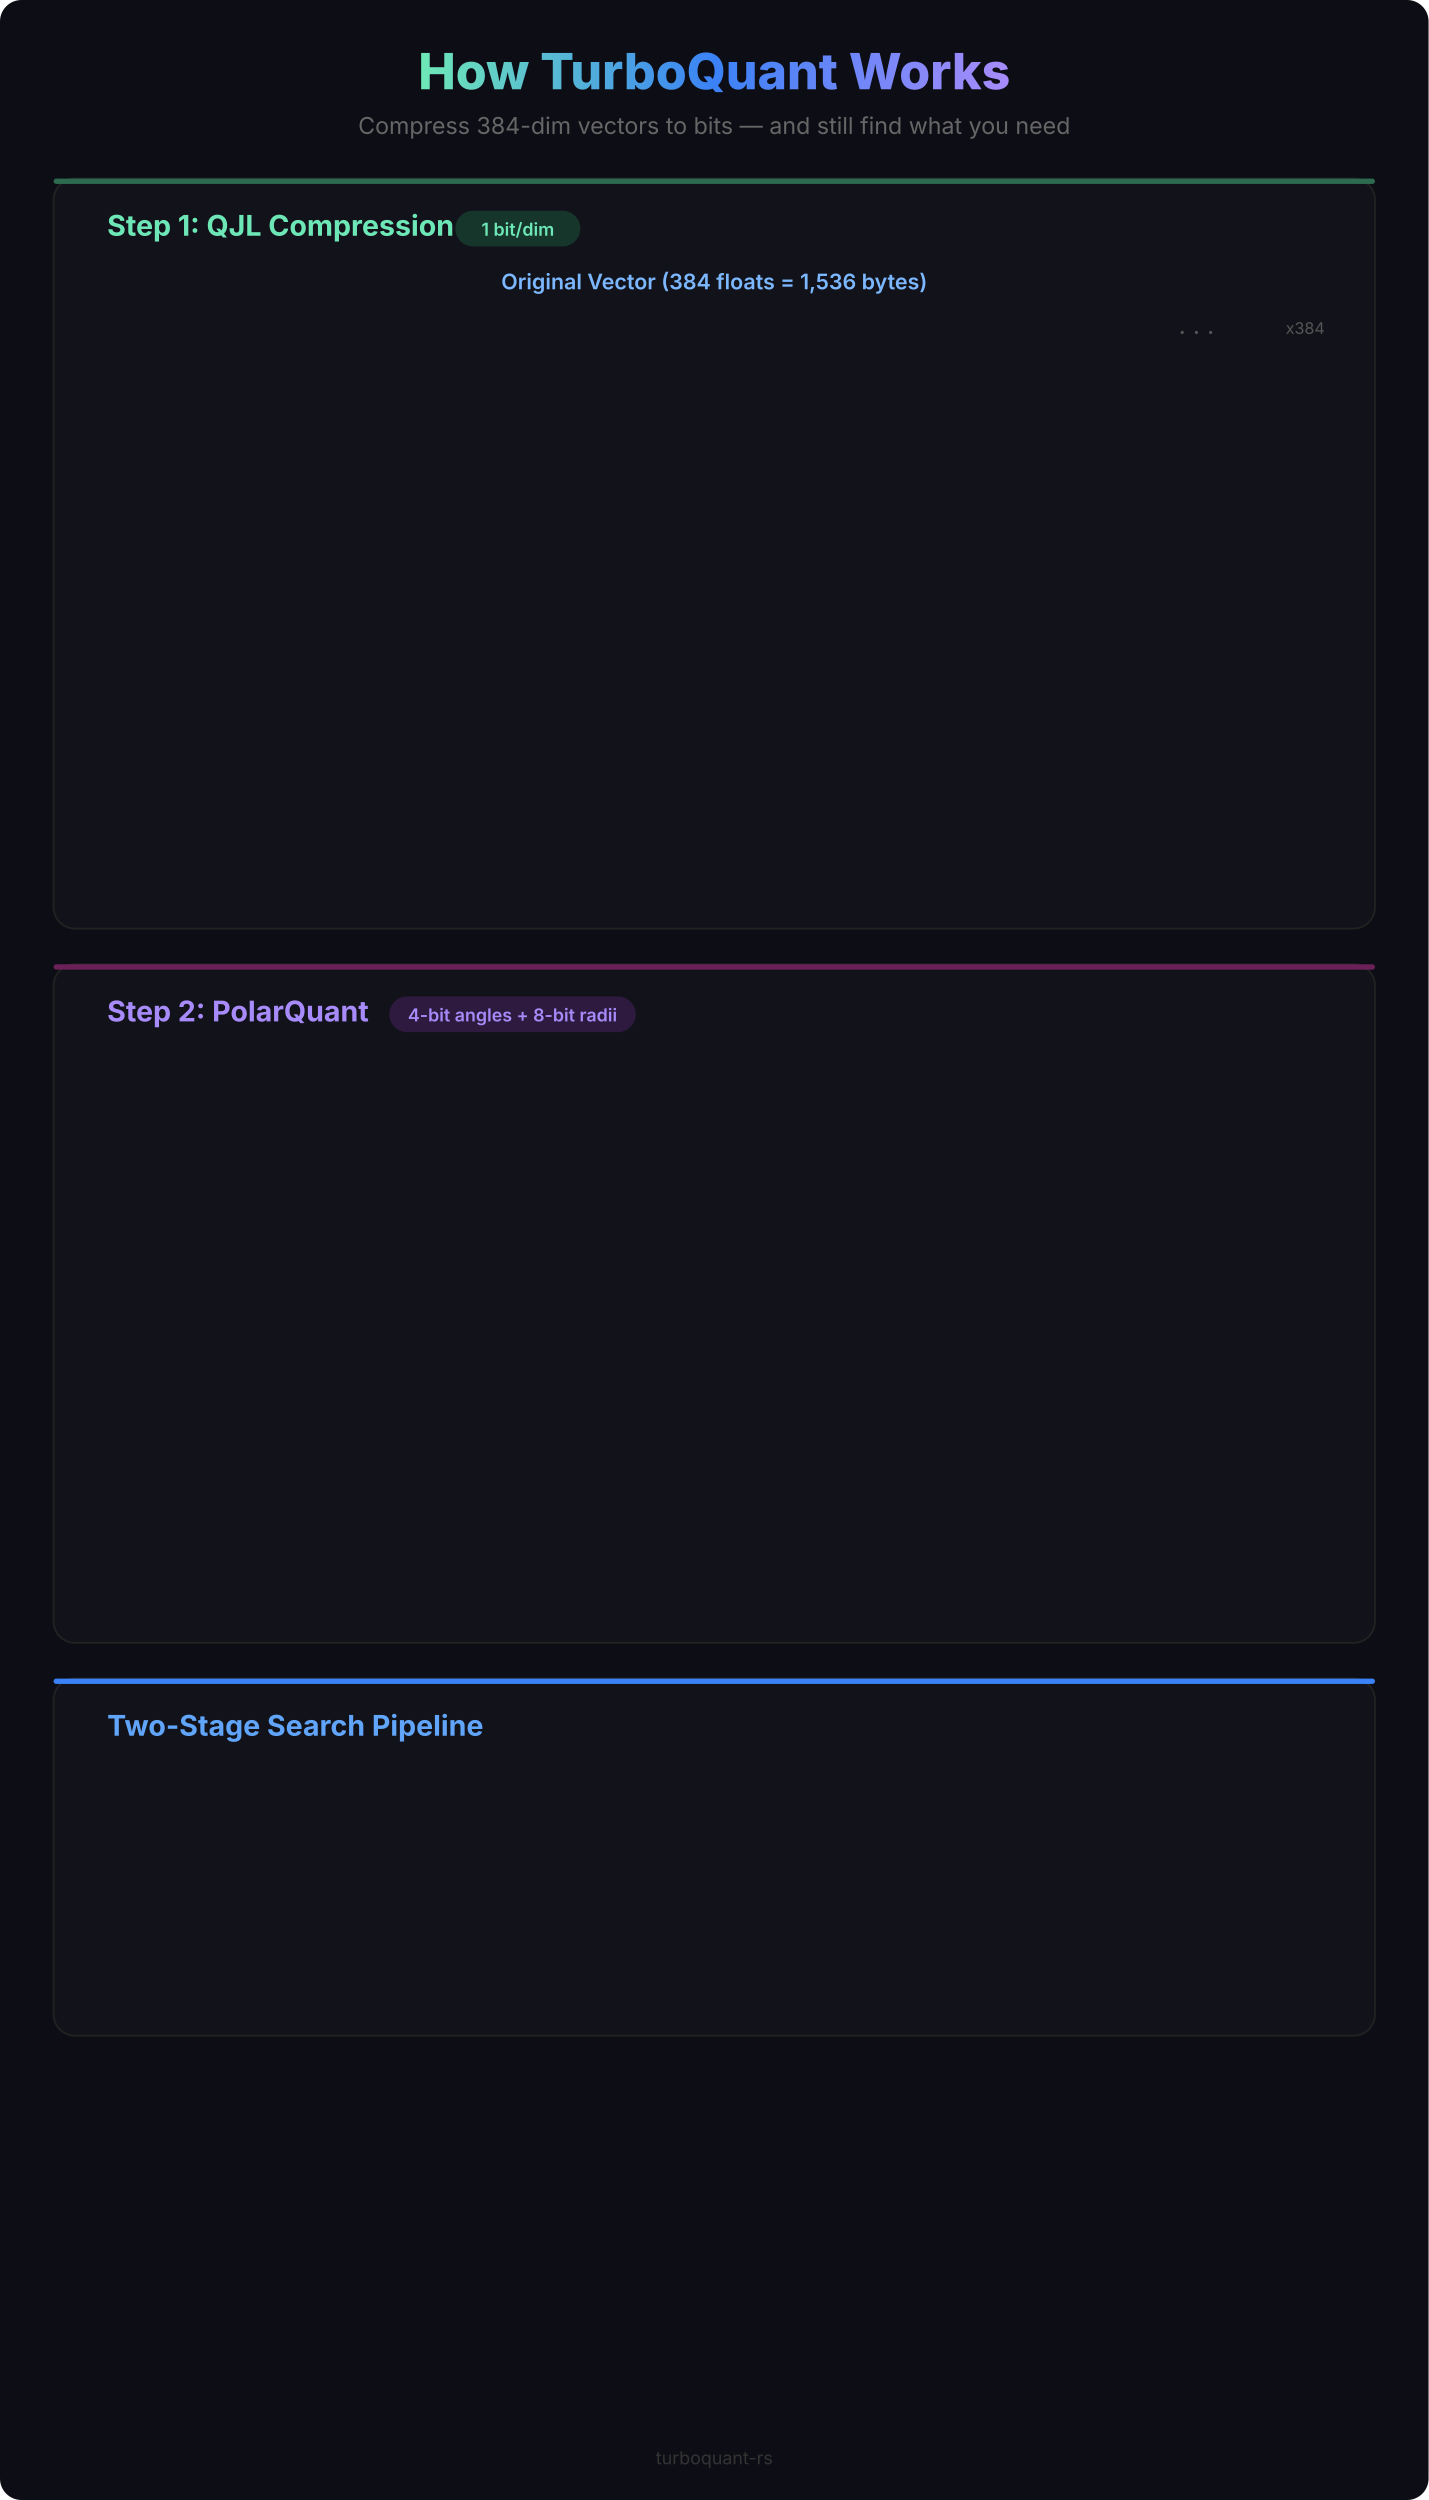
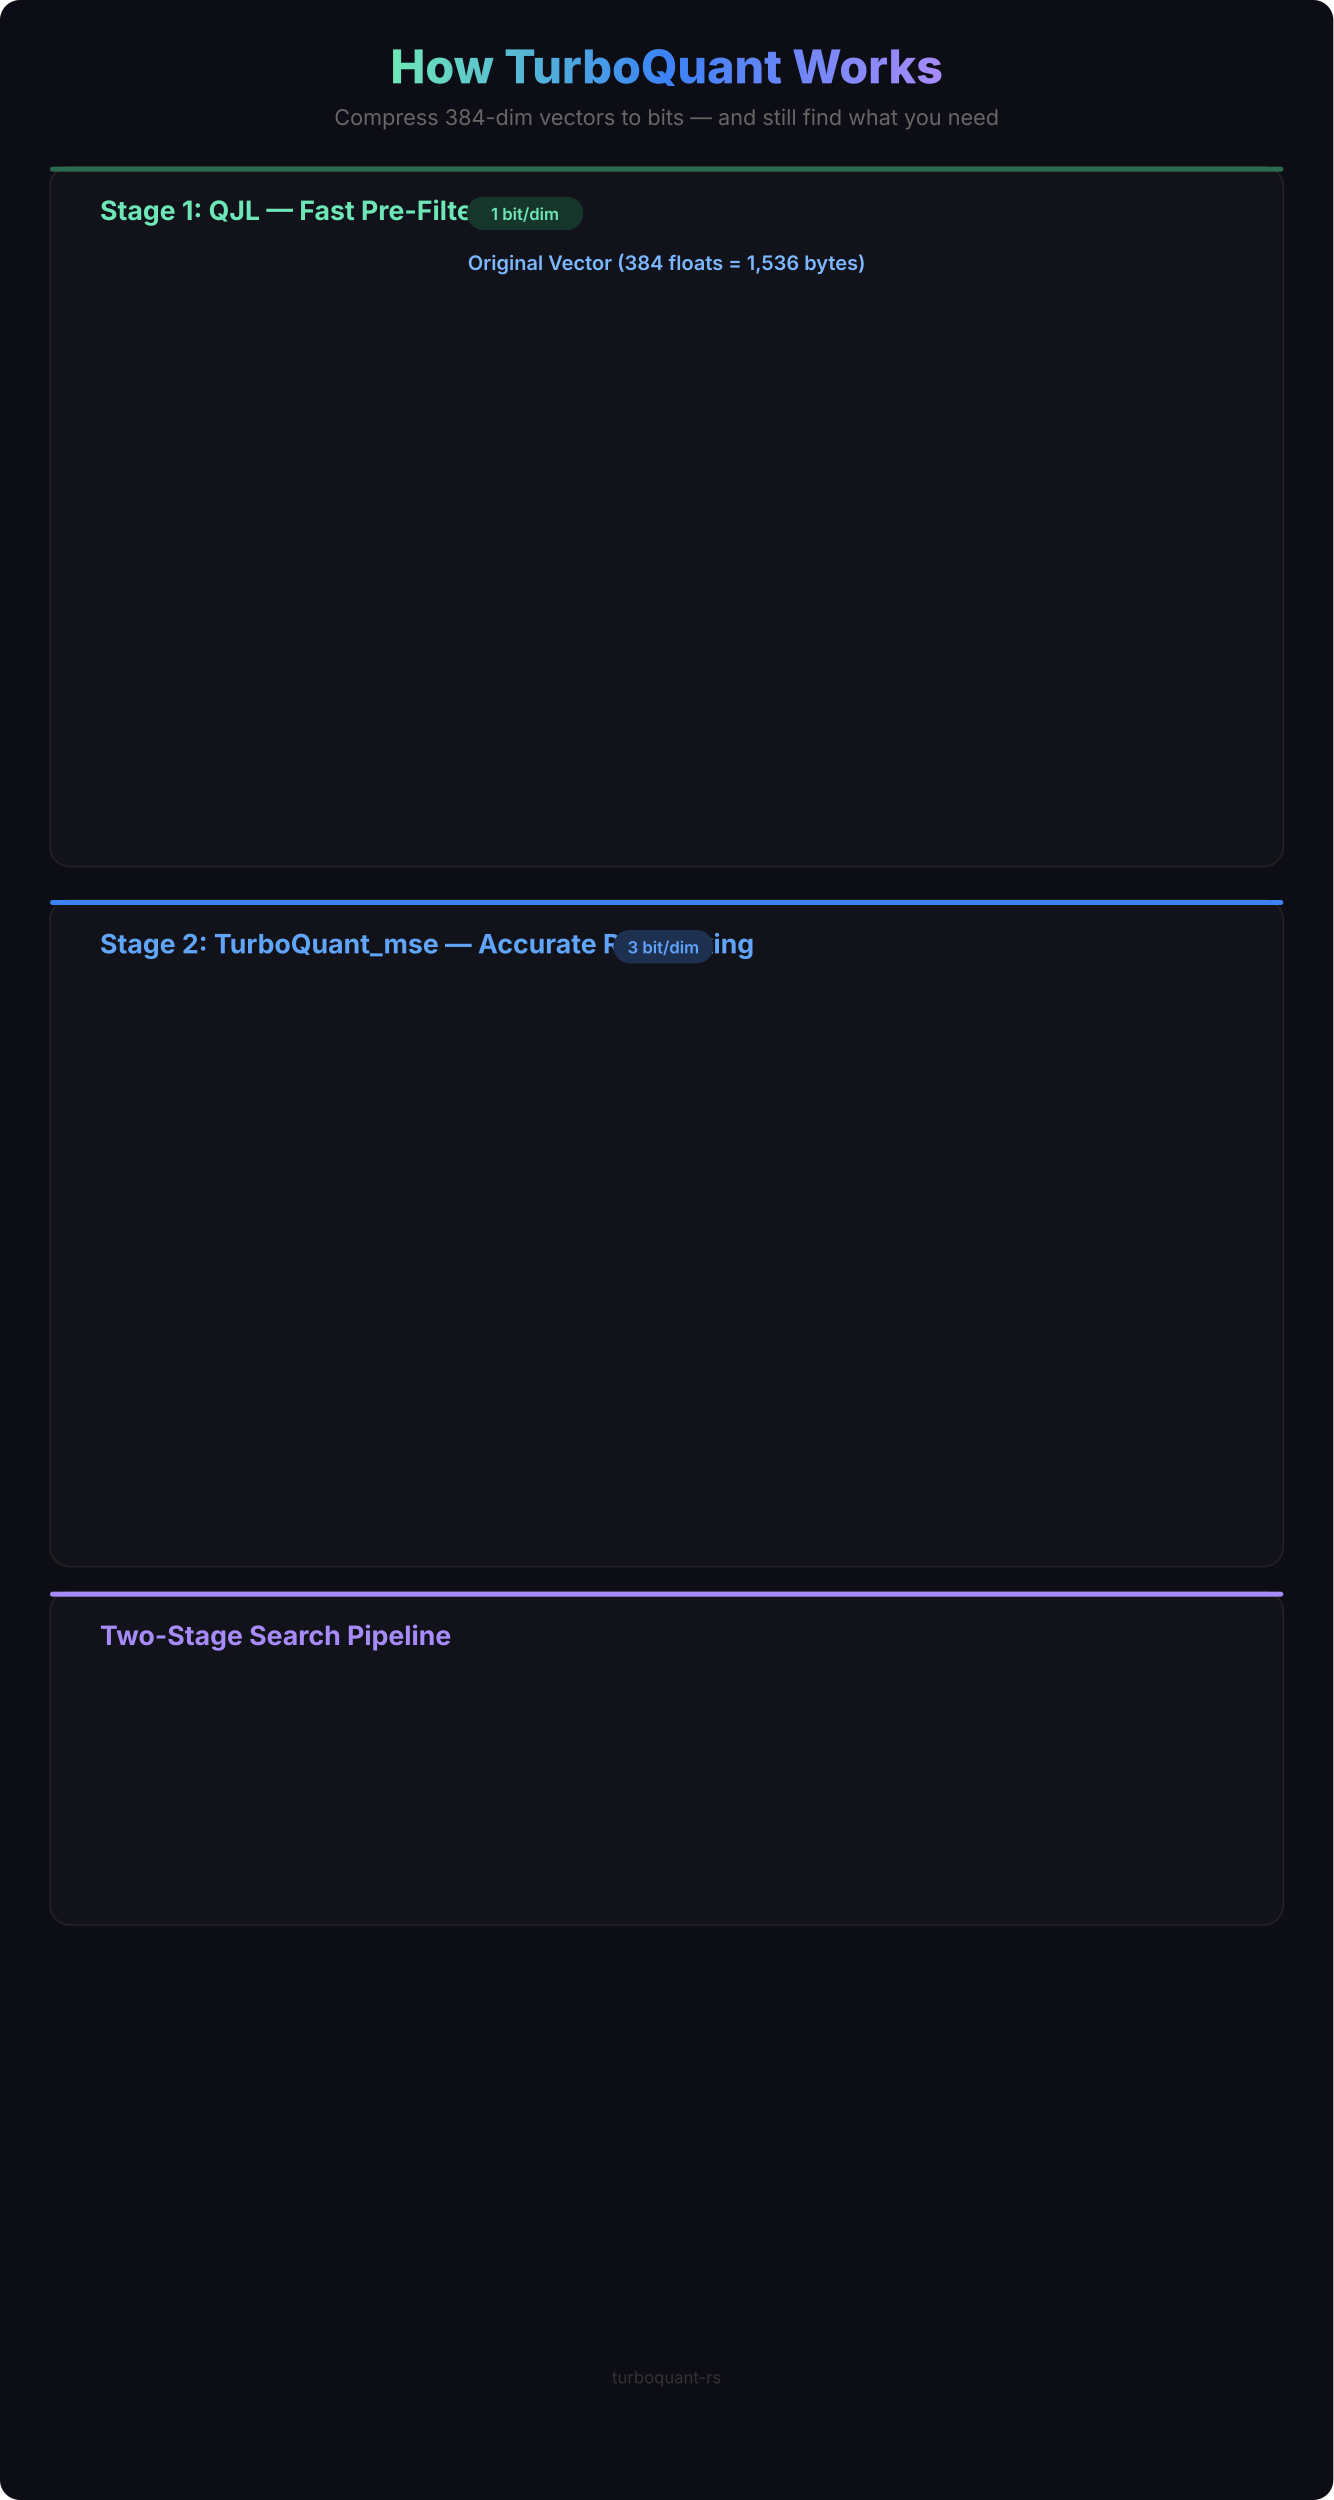
- <svg xmlns="http://www.w3.org/2000/svg" viewBox="0 0 800 1400" font-family="'Inter', -apple-system, system-ui, sans-serif">
+ <svg xmlns="http://www.w3.org/2000/svg" viewBox="0 0 800 1500" font-family="'Inter', -apple-system, system-ui, sans-serif">
  <defs>
    <linearGradient id="grad-title" x1="0%" y1="0%" x2="100%" y2="0%">
      <stop offset="0%" style="stop-color:#6ee7b7" />
      <stop offset="50%" style="stop-color:#3b82f6" />
      <stop offset="100%" style="stop-color:#a78bfa" />
    </linearGradient>
-     <linearGradient id="grad-qjl" x1="0%" y1="0%" x2="100%" y2="0%">
-       <stop offset="0%" style="stop-color:#16362b" />
-       <stop offset="100%" style="stop-color:#2d6a4f" />
-     </linearGradient>
-     <linearGradient id="grad-polar" x1="0%" y1="0%" x2="100%" y2="0%">
-       <stop offset="0%" style="stop-color:#2e1a3e" />
-       <stop offset="100%" style="stop-color:#4a1942" />
-     </linearGradient>
  </defs>
-   <rect width="800" height="1400" fill="#0d0d15" rx="12" />
+   <rect width="800" height="1500" fill="#0d0d15" rx="12" />
  <text x="400" y="50" text-anchor="middle" fill="url(#grad-title)" font-size="28" font-weight="800">How TurboQuant Works</text>
  <text x="400" y="75" text-anchor="middle" fill="#666" font-size="13">Compress 384-dim vectors to bits — and still find what you need</text>
  <rect x="30" y="100" width="740" height="420" rx="12" fill="#12121a" stroke="#222" stroke-width="1" />
  <rect x="30" y="100" width="740" height="3" rx="1.5" fill="#2d6a4f" />
-   <text x="60" y="132" fill="#6ee7b7" font-size="16" font-weight="700">Step 1: QJL Compression</text>
-   <rect x="255" y="118" width="70" height="20" rx="10" fill="#16362b" />
-   <text x="290" y="132" text-anchor="middle" fill="#6ee7b7" font-size="10" font-weight="600">1 bit/dim</text>
+   <text x="60" y="132" fill="#6ee7b7" font-size="16" font-weight="700">Stage 1: QJL — Fast Pre-Filter</text>
+   <rect x="280" y="118" width="70" height="20" rx="10" fill="#16362b" />
+   <text x="315" y="132" text-anchor="middle" fill="#6ee7b7" font-size="10" font-weight="600">1 bit/dim</text>
  <text x="400" y="162" text-anchor="middle" fill="#7cb8ff" font-size="12" font-weight="600">Original Vector (384 floats = 1,536 bytes)</text>
-   <g>
-     <g opacity="0">
-       <animate attributeName="opacity" from="0" to="1" dur="0.3s" begin="0.1s" fill="freeze" />
-       <rect x="65" y="172" width="32" height="22" rx="3" fill="#1e3a5f" stroke="#2a5a8f" stroke-width="0.5" />
-       <text x="81" y="187" text-anchor="middle" fill="#7cb8ff" font-size="7" font-weight="600">0.42</text>
-     </g>
-     <g opacity="0">
-       <animate attributeName="opacity" from="0" to="1" dur="0.3s" begin="0.15s" fill="freeze" />
-       <rect x="101" y="172" width="32" height="22" rx="3" fill="#1e3a5f" stroke="#2a5a8f" stroke-width="0.5" />
-       <text x="117" y="187" text-anchor="middle" fill="#7cb8ff" font-size="7" font-weight="600">-0.17</text>
-     </g>
-     <g opacity="0">
-       <animate attributeName="opacity" from="0" to="1" dur="0.3s" begin="0.2s" fill="freeze" />
-       <rect x="137" y="172" width="32" height="22" rx="3" fill="#1e3a5f" stroke="#2a5a8f" stroke-width="0.5" />
-       <text x="153" y="187" text-anchor="middle" fill="#7cb8ff" font-size="7" font-weight="600">0.88</text>
-     </g>
-     <g opacity="0">
-       <animate attributeName="opacity" from="0" to="1" dur="0.3s" begin="0.25s" fill="freeze" />
-       <rect x="173" y="172" width="32" height="22" rx="3" fill="#1e3a5f" stroke="#2a5a8f" stroke-width="0.5" />
-       <text x="189" y="187" text-anchor="middle" fill="#7cb8ff" font-size="7" font-weight="600">-0.63</text>
-     </g>
-     <g opacity="0">
-       <animate attributeName="opacity" from="0" to="1" dur="0.3s" begin="0.3s" fill="freeze" />
-       <rect x="209" y="172" width="32" height="22" rx="3" fill="#1e3a5f" stroke="#2a5a8f" stroke-width="0.5" />
-       <text x="225" y="187" text-anchor="middle" fill="#7cb8ff" font-size="7" font-weight="600">0.15</text>
-     </g>
-     <g opacity="0">
-       <animate attributeName="opacity" from="0" to="1" dur="0.3s" begin="0.35s" fill="freeze" />
-       <rect x="245" y="172" width="32" height="22" rx="3" fill="#1e3a5f" stroke="#2a5a8f" stroke-width="0.5" />
-       <text x="261" y="187" text-anchor="middle" fill="#7cb8ff" font-size="7" font-weight="600">-0.91</text>
-     </g>
-     <g opacity="0">
-       <animate attributeName="opacity" from="0" to="1" dur="0.3s" begin="0.4s" fill="freeze" />
-       <rect x="281" y="172" width="32" height="22" rx="3" fill="#1e3a5f" stroke="#2a5a8f" stroke-width="0.5" />
-       <text x="297" y="187" text-anchor="middle" fill="#7cb8ff" font-size="7" font-weight="600">0.33</text>
-     </g>
-     <g opacity="0">
-       <animate attributeName="opacity" from="0" to="1" dur="0.3s" begin="0.45s" fill="freeze" />
-       <rect x="317" y="172" width="32" height="22" rx="3" fill="#1e3a5f" stroke="#2a5a8f" stroke-width="0.5" />
-       <text x="333" y="187" text-anchor="middle" fill="#7cb8ff" font-size="7" font-weight="600">-0.44</text>
-     </g>
-     <g opacity="0">
-       <animate attributeName="opacity" from="0" to="1" dur="0.3s" begin="0.5s" fill="freeze" />
-       <rect x="353" y="172" width="32" height="22" rx="3" fill="#1e3a5f" stroke="#2a5a8f" stroke-width="0.5" />
-       <text x="369" y="187" text-anchor="middle" fill="#7cb8ff" font-size="7" font-weight="600">0.72</text>
-     </g>
-     <g opacity="0">
-       <animate attributeName="opacity" from="0" to="1" dur="0.3s" begin="0.55s" fill="freeze" />
-       <rect x="389" y="172" width="32" height="22" rx="3" fill="#1e3a5f" stroke="#2a5a8f" stroke-width="0.5" />
-       <text x="405" y="187" text-anchor="middle" fill="#7cb8ff" font-size="7" font-weight="600">-0.28</text>
-     </g>
-     <g opacity="0">
-       <animate attributeName="opacity" from="0" to="1" dur="0.3s" begin="0.6s" fill="freeze" />
-       <rect x="425" y="172" width="32" height="22" rx="3" fill="#1e3a5f" stroke="#2a5a8f" stroke-width="0.5" />
-       <text x="441" y="187" text-anchor="middle" fill="#7cb8ff" font-size="7" font-weight="600">0.56</text>
-     </g>
-     <g opacity="0">
-       <animate attributeName="opacity" from="0" to="1" dur="0.3s" begin="0.65s" fill="freeze" />
-       <rect x="461" y="172" width="32" height="22" rx="3" fill="#1e3a5f" stroke="#2a5a8f" stroke-width="0.5" />
-       <text x="477" y="187" text-anchor="middle" fill="#7cb8ff" font-size="7" font-weight="600">-0.05</text>
-     </g>
-     <g opacity="0">
-       <animate attributeName="opacity" from="0" to="1" dur="0.3s" begin="0.7s" fill="freeze" />
-       <rect x="497" y="172" width="32" height="22" rx="3" fill="#1e3a5f" stroke="#2a5a8f" stroke-width="0.5" />
-       <text x="513" y="187" text-anchor="middle" fill="#7cb8ff" font-size="7" font-weight="600">0.39</text>
-     </g>
-     <g opacity="0">
-       <animate attributeName="opacity" from="0" to="1" dur="0.3s" begin="0.75s" fill="freeze" />
-       <rect x="533" y="172" width="32" height="22" rx="3" fill="#1e3a5f" stroke="#2a5a8f" stroke-width="0.5" />
-       <text x="549" y="187" text-anchor="middle" fill="#7cb8ff" font-size="7" font-weight="600">-0.77</text>
-     </g>
-     <g opacity="0">
-       <animate attributeName="opacity" from="0" to="1" dur="0.3s" begin="0.8s" fill="freeze" />
-       <rect x="569" y="172" width="32" height="22" rx="3" fill="#1e3a5f" stroke="#2a5a8f" stroke-width="0.5" />
-       <text x="585" y="187" text-anchor="middle" fill="#7cb8ff" font-size="7" font-weight="600">0.61</text>
-     </g>
-     <g opacity="0">
-       <animate attributeName="opacity" from="0" to="1" dur="0.3s" begin="0.85s" fill="freeze" />
-       <rect x="605" y="172" width="32" height="22" rx="3" fill="#1e3a5f" stroke="#2a5a8f" stroke-width="0.5" />
-       <text x="621" y="187" text-anchor="middle" fill="#7cb8ff" font-size="7" font-weight="600">-0.34</text>
-     </g>
+   <g opacity="0">
+     <animate attributeName="opacity" from="0" to="1" dur="0.5s" begin="0.1s" fill="freeze" />
+     <rect x="65" y="172" width="32" height="22" rx="3" fill="#1e3a5f" stroke="#2a5a8f" stroke-width="0.5" />
+     <text x="81" y="187" text-anchor="middle" fill="#7cb8ff" font-size="7" font-weight="600">0.42</text>
+     <rect x="101" y="172" width="32" height="22" rx="3" fill="#1e3a5f" stroke="#2a5a8f" stroke-width="0.5" />
+     <text x="117" y="187" text-anchor="middle" fill="#7cb8ff" font-size="7" font-weight="600">-0.17</text>
+     <rect x="137" y="172" width="32" height="22" rx="3" fill="#1e3a5f" stroke="#2a5a8f" stroke-width="0.5" />
+     <text x="153" y="187" text-anchor="middle" fill="#7cb8ff" font-size="7" font-weight="600">0.88</text>
+     <rect x="173" y="172" width="32" height="22" rx="3" fill="#1e3a5f" stroke="#2a5a8f" stroke-width="0.5" />
+     <text x="189" y="187" text-anchor="middle" fill="#7cb8ff" font-size="7" font-weight="600">-0.63</text>
+     <rect x="209" y="172" width="32" height="22" rx="3" fill="#1e3a5f" stroke="#2a5a8f" stroke-width="0.5" />
+     <text x="225" y="187" text-anchor="middle" fill="#7cb8ff" font-size="7" font-weight="600">0.15</text>
+     <rect x="245" y="172" width="32" height="22" rx="3" fill="#1e3a5f" stroke="#2a5a8f" stroke-width="0.5" />
+     <text x="261" y="187" text-anchor="middle" fill="#7cb8ff" font-size="7" font-weight="600">-0.91</text>
+     <rect x="281" y="172" width="32" height="22" rx="3" fill="#1e3a5f" stroke="#2a5a8f" stroke-width="0.5" />
+     <text x="297" y="187" text-anchor="middle" fill="#7cb8ff" font-size="7" font-weight="600">0.33</text>
+     <rect x="317" y="172" width="32" height="22" rx="3" fill="#1e3a5f" stroke="#2a5a8f" stroke-width="0.5" />
+     <text x="333" y="187" text-anchor="middle" fill="#7cb8ff" font-size="7" font-weight="600">-0.44</text>
+     <rect x="353" y="172" width="32" height="22" rx="3" fill="#1e3a5f" stroke="#2a5a8f" stroke-width="0.5" />
+     <text x="369" y="187" text-anchor="middle" fill="#7cb8ff" font-size="7" font-weight="600">0.72</text>
+     <rect x="389" y="172" width="32" height="22" rx="3" fill="#1e3a5f" stroke="#2a5a8f" stroke-width="0.5" />
+     <text x="405" y="187" text-anchor="middle" fill="#7cb8ff" font-size="7" font-weight="600">-0.28</text>
+     <rect x="425" y="172" width="32" height="22" rx="3" fill="#1e3a5f" stroke="#2a5a8f" stroke-width="0.5" />
+     <text x="441" y="187" text-anchor="middle" fill="#7cb8ff" font-size="7" font-weight="600">0.56</text>
+     <rect x="461" y="172" width="32" height="22" rx="3" fill="#1e3a5f" stroke="#2a5a8f" stroke-width="0.5" />
+     <text x="477" y="187" text-anchor="middle" fill="#7cb8ff" font-size="7" font-weight="600">-0.05</text>
+     <rect x="497" y="172" width="32" height="22" rx="3" fill="#1e3a5f" stroke="#2a5a8f" stroke-width="0.5" />
+     <text x="513" y="187" text-anchor="middle" fill="#7cb8ff" font-size="7" font-weight="600">0.39</text>
+     <rect x="533" y="172" width="32" height="22" rx="3" fill="#1e3a5f" stroke="#2a5a8f" stroke-width="0.5" />
+     <text x="549" y="187" text-anchor="middle" fill="#7cb8ff" font-size="7" font-weight="600">-0.77</text>
+     <rect x="569" y="172" width="32" height="22" rx="3" fill="#1e3a5f" stroke="#2a5a8f" stroke-width="0.5" />
+     <text x="585" y="187" text-anchor="middle" fill="#7cb8ff" font-size="7" font-weight="600">0.61</text>
+     <rect x="605" y="172" width="32" height="22" rx="3" fill="#1e3a5f" stroke="#2a5a8f" stroke-width="0.5" />
+     <text x="621" y="187" text-anchor="middle" fill="#7cb8ff" font-size="7" font-weight="600">-0.34</text>
    <text x="660" y="187" fill="#555" font-size="14">. . .</text>
    <text x="720" y="187" fill="#555" font-size="9">x384</text>
  </g>
  <g opacity="0">
-     <animate attributeName="opacity" from="0" to="1" dur="0.4s" begin="1s" fill="freeze" />
+     <animate attributeName="opacity" from="0" to="1" dur="0.4s" begin="0.8s" fill="freeze" />
    <text x="400" y="215" text-anchor="middle" fill="#3b82f6" font-size="18">↓</text>
    <text x="400" y="232" text-anchor="middle" fill="#888" font-size="11">Multiply by random Gaussian matrix R (seeded, deterministic)</text>
-   </g>
-   <g opacity="0">
-     <animate attributeName="opacity" from="0" to="1" dur="0.4s" begin="1.3s" fill="freeze" />
    <text x="400" y="255" text-anchor="middle" fill="#3b82f6" font-size="18">↓</text>
    <text x="400" y="272" text-anchor="middle" fill="#888" font-size="11">Keep only the sign: positive → 1, negative → 0</text>
-   </g>
-   <g opacity="0">
-     <animate attributeName="opacity" from="0" to="1" dur="0.4s" begin="1.6s" fill="freeze" />
    <text x="400" y="295" text-anchor="middle" fill="#3b82f6" font-size="18">↓</text>
  </g>
  <g opacity="0">
-     <animate attributeName="opacity" from="0" to="1" dur="0.5s" begin="1.8s" fill="freeze" />
+     <animate attributeName="opacity" from="0" to="1" dur="0.5s" begin="1.5s" fill="freeze" />
    <text x="400" y="318" text-anchor="middle" fill="#6ee7b7" font-size="12" font-weight="600">Compressed: 384 bits = 48 bytes (32x smaller!)</text>
    <rect x="65" y="328" width="22" height="22" rx="3" fill="#2d6a4f" stroke="#40916c" stroke-width="0.5" />
    <text x="76" y="343" text-anchor="middle" fill="#6ee7b7" font-size="9" font-weight="700">1</text>
    <rect x="91" y="328" width="22" height="22" rx="3" fill="#1a1a2e" stroke="#333" stroke-width="0.5" />
    <text x="102" y="343" text-anchor="middle" fill="#555" font-size="9" font-weight="700">0</text>
    <rect x="117" y="328" width="22" height="22" rx="3" fill="#2d6a4f" stroke="#40916c" stroke-width="0.5" />
    <text x="128" y="343" text-anchor="middle" fill="#6ee7b7" font-size="9" font-weight="700">1</text>
    <rect x="143" y="328" width="22" height="22" rx="3" fill="#1a1a2e" stroke="#333" stroke-width="0.5" />
    <text x="154" y="343" text-anchor="middle" fill="#555" font-size="9" font-weight="700">0</text>
    <rect x="169" y="328" width="22" height="22" rx="3" fill="#2d6a4f" stroke="#40916c" stroke-width="0.5" />
    <text x="180" y="343" text-anchor="middle" fill="#6ee7b7" font-size="9" font-weight="700">1</text>
    <rect x="195" y="328" width="22" height="22" rx="3" fill="#1a1a2e" stroke="#333" stroke-width="0.5" />
    <text x="206" y="343" text-anchor="middle" fill="#555" font-size="9" font-weight="700">0</text>
    <rect x="221" y="328" width="22" height="22" rx="3" fill="#2d6a4f" stroke="#40916c" stroke-width="0.5" />
    <text x="232" y="343" text-anchor="middle" fill="#6ee7b7" font-size="9" font-weight="700">1</text>
    <rect x="247" y="328" width="22" height="22" rx="3" fill="#1a1a2e" stroke="#333" stroke-width="0.5" />
    <text x="258" y="343" text-anchor="middle" fill="#555" font-size="9" font-weight="700">0</text>
    <rect x="273" y="328" width="22" height="22" rx="3" fill="#2d6a4f" stroke="#40916c" stroke-width="0.5" />
    <text x="284" y="343" text-anchor="middle" fill="#6ee7b7" font-size="9" font-weight="700">1</text>
    <rect x="299" y="328" width="22" height="22" rx="3" fill="#1a1a2e" stroke="#333" stroke-width="0.5" />
    <text x="310" y="343" text-anchor="middle" fill="#555" font-size="9" font-weight="700">0</text>
    <rect x="325" y="328" width="22" height="22" rx="3" fill="#2d6a4f" stroke="#40916c" stroke-width="0.5" />
    <text x="336" y="343" text-anchor="middle" fill="#6ee7b7" font-size="9" font-weight="700">1</text>
    <rect x="351" y="328" width="22" height="22" rx="3" fill="#1a1a2e" stroke="#333" stroke-width="0.5" />
    <text x="362" y="343" text-anchor="middle" fill="#555" font-size="9" font-weight="700">0</text>
    <rect x="377" y="328" width="22" height="22" rx="3" fill="#2d6a4f" stroke="#40916c" stroke-width="0.5" />
    <text x="388" y="343" text-anchor="middle" fill="#6ee7b7" font-size="9" font-weight="700">1</text>
    <rect x="403" y="328" width="22" height="22" rx="3" fill="#2d6a4f" stroke="#40916c" stroke-width="0.5" />
    <text x="414" y="343" text-anchor="middle" fill="#6ee7b7" font-size="9" font-weight="700">1</text>
    <rect x="429" y="328" width="22" height="22" rx="3" fill="#1a1a2e" stroke="#333" stroke-width="0.5" />
    <text x="440" y="343" text-anchor="middle" fill="#555" font-size="9" font-weight="700">0</text>
    <rect x="455" y="328" width="22" height="22" rx="3" fill="#2d6a4f" stroke="#40916c" stroke-width="0.5" />
    <text x="466" y="343" text-anchor="middle" fill="#6ee7b7" font-size="9" font-weight="700">1</text>
    <text x="500" y="343" fill="#555" font-size="14">. . .</text>
-     <text x="555" y="343" fill="#555" font-size="9">x384 bits</text>
-   </g>
-   <g opacity="0">
-     <animate attributeName="opacity" from="0" to="1" dur="0.5s" begin="2.5s" fill="freeze" />
-     <text x="400" y="385" text-anchor="middle" fill="#aaa" font-size="12" font-weight="600">Comparing = counting different bits (Hamming distance)</text>
+   </g>
+   <g opacity="0">
+     <animate attributeName="opacity" from="0" to="1" dur="0.5s" begin="2.2s" fill="freeze" />
+     <text x="400" y="385" text-anchor="middle" fill="#aaa" font-size="12" font-weight="600">Comparing = XOR + popcount (Hamming distance)</text>
    <text x="60" y="414" fill="#6ee7b7" font-size="10">A:</text>
    <rect x="80" y="400" width="24" height="22" rx="3" fill="#2d6a4f" stroke="#40916c" stroke-width="0.5" />
    <text x="92" y="415" text-anchor="middle" fill="#6ee7b7" font-size="10" font-weight="700">1</text>
    <rect x="108" y="400" width="24" height="22" rx="3" fill="#1a1a2e" stroke="#333" stroke-width="0.5" />
    <text x="120" y="415" text-anchor="middle" fill="#555" font-size="10" font-weight="700">0</text>
    <rect x="136" y="400" width="24" height="22" rx="3" fill="#2d6a4f" stroke="#40916c" stroke-width="0.5" />
    <text x="148" y="415" text-anchor="middle" fill="#6ee7b7" font-size="10" font-weight="700">1</text>
    <rect x="164" y="400" width="24" height="22" rx="3" fill="#2d6a4f" stroke="#40916c" stroke-width="0.5" />
    <text x="176" y="415" text-anchor="middle" fill="#6ee7b7" font-size="10" font-weight="700">1</text>
    <rect x="192" y="400" width="24" height="22" rx="3" fill="#1a1a2e" stroke="#333" stroke-width="0.5" />
    <text x="204" y="415" text-anchor="middle" fill="#555" font-size="10" font-weight="700">0</text>
    <rect x="220" y="400" width="24" height="22" rx="3" fill="#2d6a4f" stroke="#40916c" stroke-width="0.5" />
    <text x="232" y="415" text-anchor="middle" fill="#6ee7b7" font-size="10" font-weight="700">1</text>
    <rect x="248" y="400" width="24" height="22" rx="3" fill="#1a1a2e" stroke="#333" stroke-width="0.5" />
    <text x="260" y="415" text-anchor="middle" fill="#555" font-size="10" font-weight="700">0</text>
    <rect x="276" y="400" width="24" height="22" rx="3" fill="#2d6a4f" stroke="#40916c" stroke-width="0.5" />
    <text x="288" y="415" text-anchor="middle" fill="#6ee7b7" font-size="10" font-weight="700">1</text>
    <text x="60" y="444" fill="#60a5fa" font-size="10">B:</text>
    <rect x="80" y="430" width="24" height="22" rx="3" fill="#2d6a4f" stroke="#40916c" stroke-width="0.5" />
    <text x="92" y="445" text-anchor="middle" fill="#6ee7b7" font-size="10" font-weight="700">1</text>
    <rect x="108" y="430" width="24" height="22" rx="3" fill="#1a1a2e" stroke="#333" stroke-width="0.5" />
    <text x="120" y="445" text-anchor="middle" fill="#555" font-size="10" font-weight="700">0</text>
    <rect x="136" y="430" width="24" height="22" rx="3" fill="#5c1a1a" stroke="#7f1d1d" stroke-width="0.5" />
    <text x="148" y="445" text-anchor="middle" fill="#f87171" font-size="10" font-weight="700">0</text>
    <rect x="164" y="430" width="24" height="22" rx="3" fill="#2d6a4f" stroke="#40916c" stroke-width="0.5" />
    <text x="176" y="445" text-anchor="middle" fill="#6ee7b7" font-size="10" font-weight="700">1</text>
    <rect x="192" y="430" width="24" height="22" rx="3" fill="#1a1a2e" stroke="#333" stroke-width="0.5" />
    <text x="204" y="445" text-anchor="middle" fill="#555" font-size="10" font-weight="700">0</text>
    <rect x="220" y="430" width="24" height="22" rx="3" fill="#5c1a1a" stroke="#7f1d1d" stroke-width="0.5" />
    <text x="232" y="445" text-anchor="middle" fill="#f87171" font-size="10" font-weight="700">0</text>
    <rect x="248" y="430" width="24" height="22" rx="3" fill="#1a1a2e" stroke="#333" stroke-width="0.5" />
    <text x="260" y="445" text-anchor="middle" fill="#555" font-size="10" font-weight="700">0</text>
    <rect x="276" y="430" width="24" height="22" rx="3" fill="#2d6a4f" stroke="#40916c" stroke-width="0.5" />
    <text x="288" y="445" text-anchor="middle" fill="#6ee7b7" font-size="10" font-weight="700">1</text>
    <text x="92" y="475" text-anchor="middle" fill="#6ee7b7" font-size="11">=</text>
    <text x="120" y="475" text-anchor="middle" fill="#6ee7b7" font-size="11">=</text>
    <text x="148" y="475" text-anchor="middle" fill="#f87171" font-size="11" font-weight="700">≠</text>
    <text x="176" y="475" text-anchor="middle" fill="#6ee7b7" font-size="11">=</text>
    <text x="204" y="475" text-anchor="middle" fill="#6ee7b7" font-size="11">=</text>
    <text x="232" y="475" text-anchor="middle" fill="#f87171" font-size="11" font-weight="700">≠</text>
    <text x="260" y="475" text-anchor="middle" fill="#6ee7b7" font-size="11">=</text>
    <text x="288" y="475" text-anchor="middle" fill="#6ee7b7" font-size="11">=</text>
-     <text x="400" y="414" fill="#aaa" font-size="11">Hamming distance = </text>
-     <text x="530" y="414" fill="#fbbf24" font-size="14" font-weight="800">2</text>
-     <text x="400" y="434" fill="#888" font-size="10">Low distance = similar vectors</text>
-     <text x="400" y="450" fill="#888" font-size="10">Computed via XOR + popcount (1 CPU instruction!)</text>
    <rect x="136" y="398" width="24" height="56" rx="3" fill="none" stroke="#f87171" stroke-width="1.5" stroke-dasharray="4,3">
      <animate attributeName="stroke-opacity" values="0.3;1;0.3" dur="2s" repeatCount="indefinite" />
    </rect>
    <rect x="220" y="398" width="24" height="56" rx="3" fill="none" stroke="#f87171" stroke-width="1.5" stroke-dasharray="4,3">
      <animate attributeName="stroke-opacity" values="0.3;1;0.3" dur="2s" repeatCount="indefinite" />
    </rect>
-   </g>
-   <rect x="30" y="540" width="740" height="380" rx="12" fill="#12121a" stroke="#222" stroke-width="1" />
-   <rect x="30" y="540" width="740" height="3" rx="1.5" fill="#6b2158" />
-   <text x="60" y="572" fill="#a78bfa" font-size="16" font-weight="700">Step 2: PolarQuant</text>
-   <rect x="218" y="558" width="138" height="20" rx="10" fill="#2e1a3e" />
-   <text x="287" y="572" text-anchor="middle" fill="#a78bfa" font-size="10" font-weight="600">4-bit angles + 8-bit radii</text>
-   <g opacity="0">
-     <animate attributeName="opacity" from="0" to="1" dur="0.5s" begin="3s" fill="freeze" />
-     <text x="400" y="598" text-anchor="middle" fill="#aaa" font-size="11" font-weight="600">1. Pair adjacent dimensions into 2D points</text>
-     <text x="400" y="614" text-anchor="middle" fill="#666" font-size="10">(d0,d1), (d2,d3), (d4,d5) ... = 192 pairs from 384 dims</text>
-     <rect x="120" y="625" width="80" height="26" rx="6" fill="#1e293b" stroke="#334155" stroke-width="0.5" />
-     <text x="160" y="642" text-anchor="middle" fill="#7cb8ff" font-size="9">(0.42, -0.17)</text>
-     <rect x="210" y="625" width="80" height="26" rx="6" fill="#1e293b" stroke="#334155" stroke-width="0.5" />
-     <text x="250" y="642" text-anchor="middle" fill="#7cb8ff" font-size="9">(0.88, -0.63)</text>
-     <rect x="300" y="625" width="80" height="26" rx="6" fill="#1e293b" stroke="#334155" stroke-width="0.5" />
-     <text x="340" y="642" text-anchor="middle" fill="#7cb8ff" font-size="9">(0.15, -0.91)</text>
-     <rect x="390" y="625" width="80" height="26" rx="6" fill="#1e293b" stroke="#334155" stroke-width="0.5" />
-     <text x="430" y="642" text-anchor="middle" fill="#7cb8ff" font-size="9">(0.33, -0.44)</text>
-     <text x="490" y="642" fill="#555" font-size="12">. . .</text>
+     <text x="400" y="414" fill="#aaa" font-size="11">Hamming distance = </text>
+     <text x="530" y="414" fill="#fbbf24" font-size="14" font-weight="800">2</text>
+     <text x="400" y="434" fill="#666" font-size="10">Low distance = similar vectors. 1 CPU instruction per 64 bits.</text>
+   </g>
+   <rect x="30" y="540" width="740" height="400" rx="12" fill="#12121a" stroke="#222" stroke-width="1" />
+   <rect x="30" y="540" width="740" height="3" rx="1.5" fill="#3b82f6" />
+   <text x="60" y="572" fill="#60a5fa" font-size="16" font-weight="700">Stage 2: TurboQuant_mse — Accurate Re-Ranking</text>
+   <rect x="368" y="558" width="60" height="20" rx="10" fill="#1e3050" />
+   <text x="398" y="572" text-anchor="middle" fill="#60a5fa" font-size="10" font-weight="600">3 bit/dim</text>
+   <g opacity="0">
+     <animate attributeName="opacity" from="0" to="1" dur="0.5s" begin="2.8s" fill="freeze" />
+     <text x="400" y="600" text-anchor="middle" fill="#aaa" font-size="11" font-weight="600">1. Normalize vector (store L2 norm), then rotate with random orthogonal matrix Q</text>
+     <text x="400" y="616" text-anchor="middle" fill="#666" font-size="10">Q is generated via Gram-Schmidt on a Gaussian matrix (seeded, deterministic)</text>
+     <text x="400" y="640" text-anchor="middle" fill="#7cb8ff" font-size="10">After rotation, each coordinate ≈ N(0, 1/384)</text>
+     <rect x="100" y="648" width="32" height="22" rx="3" fill="#1e3a5f" stroke="#2a5a8f" stroke-width="0.5" />
+     <text x="116" y="663" text-anchor="middle" fill="#7cb8ff" font-size="7">.021</text>
+     <rect x="136" y="648" width="32" height="22" rx="3" fill="#1e3a5f" stroke="#2a5a8f" stroke-width="0.5" />
+     <text x="152" y="663" text-anchor="middle" fill="#7cb8ff" font-size="7">-.038</text>
+     <rect x="172" y="648" width="32" height="22" rx="3" fill="#1e3a5f" stroke="#2a5a8f" stroke-width="0.5" />
+     <text x="188" y="663" text-anchor="middle" fill="#7cb8ff" font-size="7">.055</text>
+     <rect x="208" y="648" width="32" height="22" rx="3" fill="#1e3a5f" stroke="#2a5a8f" stroke-width="0.5" />
+     <text x="224" y="663" text-anchor="middle" fill="#7cb8ff" font-size="7">-.012</text>
+     <rect x="244" y="648" width="32" height="22" rx="3" fill="#1e3a5f" stroke="#2a5a8f" stroke-width="0.5" />
+     <text x="260" y="663" text-anchor="middle" fill="#7cb8ff" font-size="7">.047</text>
+     <rect x="280" y="648" width="32" height="22" rx="3" fill="#1e3a5f" stroke="#2a5a8f" stroke-width="0.5" />
+     <text x="296" y="663" text-anchor="middle" fill="#7cb8ff" font-size="7">-.063</text>
+     <rect x="316" y="648" width="32" height="22" rx="3" fill="#1e3a5f" stroke="#2a5a8f" stroke-width="0.5" />
+     <text x="332" y="663" text-anchor="middle" fill="#7cb8ff" font-size="7">.008</text>
+     <rect x="352" y="648" width="32" height="22" rx="3" fill="#1e3a5f" stroke="#2a5a8f" stroke-width="0.5" />
+     <text x="368" y="663" text-anchor="middle" fill="#7cb8ff" font-size="7">-.041</text>
+     <text x="400" y="663" fill="#555" font-size="12">. . .</text>
  </g>
  <g opacity="0">
    <animate attributeName="opacity" from="0" to="1" dur="0.5s" begin="3.5s" fill="freeze" />
-     <text x="400" y="680" text-anchor="middle" fill="#3b82f6" font-size="14">↓</text>
-     <text x="400" y="698" text-anchor="middle" fill="#aaa" font-size="11" font-weight="600">2. Convert to polar: (x, y) → (radius, angle)</text>
-     <line x1="300" y1="790" x2="500" y2="790" stroke="#333" stroke-width="1" />
-     <line x1="400" y1="710" x2="400" y2="870" stroke="#333" stroke-width="1" />
-     <text x="504" y="793" fill="#555" font-size="9">x</text>
-     <text x="404" y="718" fill="#555" font-size="9">y</text>
-     <g stroke="#1a1a2e" stroke-width="0.5">
-       <line x1="400" y1="790" x2="480" y2="757" />
-       <line x1="400" y1="790" x2="457" y2="724" />
-       <line x1="400" y1="790" x2="423" y2="710" />
-       <line x1="400" y1="790" x2="377" y2="710" />
-       <line x1="400" y1="790" x2="343" y2="724" />
-       <line x1="400" y1="790" x2="320" y2="757" />
-       <line x1="400" y1="790" x2="320" y2="790" />
-       <line x1="400" y1="790" x2="320" y2="823" />
-       <line x1="400" y1="790" x2="343" y2="856" />
-       <line x1="400" y1="790" x2="377" y2="870" />
-       <line x1="400" y1="790" x2="423" y2="870" />
-       <line x1="400" y1="790" x2="457" y2="856" />
-       <line x1="400" y1="790" x2="480" y2="823" />
-     </g>
-     <circle cx="400" cy="790" r="25" fill="none" stroke="#1a1a2e" stroke-width="0.5" />
-     <circle cx="400" cy="790" r="50" fill="none" stroke="#1a1a2e" stroke-width="0.5" />
-     <circle cx="400" cy="790" r="75" fill="none" stroke="#1a1a2e" stroke-width="0.5" />
-     <circle cx="445" cy="755" r="4" fill="#e879a8">
-       <animate attributeName="r" values="0;4" dur="0.3s" begin="3.8s" fill="freeze" />
+     <text x="400" y="695" text-anchor="middle" fill="#3b82f6" font-size="14">↓</text>
+     <text x="400" y="712" text-anchor="middle" fill="#aaa" font-size="11" font-weight="600">2. Quantize each coordinate with Lloyd-Max codebook (8 centroids for 3-bit)</text>
+     <line x1="100" y1="740" x2="700" y2="740" stroke="#333" stroke-width="1" />
+     <circle cx="130" cy="740" r="4" fill="#f87171">
+       <animate attributeName="r" values="2;4;2" dur="2s" repeatCount="indefinite" />
    </circle>
-     <circle cx="370" cy="745" r="4" fill="#60a5fa">
-       <animate attributeName="r" values="0;4" dur="0.3s" begin="3.9s" fill="freeze" />
+     <text x="130" y="758" text-anchor="middle" fill="#f87171" font-size="7">-2.15</text>
+     <circle cx="200" cy="740" r="4" fill="#fb923c" />
+     <text x="200" y="758" text-anchor="middle" fill="#fb923c" font-size="7">-1.34</text>
+     <circle cx="270" cy="740" r="4" fill="#fbbf24" />
+     <text x="270" y="758" text-anchor="middle" fill="#fbbf24" font-size="7">-0.76</text>
+     <circle cx="340" cy="740" r="4" fill="#a3e635" />
+     <text x="340" y="758" text-anchor="middle" fill="#a3e635" font-size="7">-0.25</text>
+     <circle cx="460" cy="740" r="4" fill="#34d399" />
+     <text x="460" y="758" text-anchor="middle" fill="#34d399" font-size="7">+0.25</text>
+     <circle cx="530" cy="740" r="4" fill="#38bdf8" />
+     <text x="530" y="758" text-anchor="middle" fill="#38bdf8" font-size="7">+0.76</text>
+     <circle cx="600" cy="740" r="4" fill="#818cf8" />
+     <text x="600" y="758" text-anchor="middle" fill="#818cf8" font-size="7">+1.34</text>
+     <circle cx="670" cy="740" r="4" fill="#c084fc">
+       <animate attributeName="r" values="2;4;2" dur="2s" repeatCount="indefinite" />
    </circle>
-     <circle cx="435" cy="820" r="4" fill="#fbbf24">
-       <animate attributeName="r" values="0;4" dur="0.3s" begin="4s" fill="freeze" />
-     </circle>
-     <circle cx="350" cy="810" r="4" fill="#6ee7b7">
-       <animate attributeName="r" values="0;4" dur="0.3s" begin="4.1s" fill="freeze" />
-     </circle>
-     <circle cx="460" cy="770" r="4" fill="#f87171">
-       <animate attributeName="r" values="0;4" dur="0.3s" begin="4.2s" fill="freeze" />
-     </circle>
-     <circle cx="380" cy="830" r="4" fill="#c084fc">
-       <animate attributeName="r" values="0;4" dur="0.3s" begin="4.3s" fill="freeze" />
-     </circle>
-     <circle cx="420" cy="740" r="4" fill="#38bdf8">
-       <animate attributeName="r" values="0;4" dur="0.3s" begin="4.4s" fill="freeze" />
-     </circle>
-     <circle cx="355" cy="760" r="4" fill="#fb923c">
-       <animate attributeName="r" values="0;4" dur="0.3s" begin="4.5s" fill="freeze" />
-     </circle>
-     <path d="M 415 790 A 15 15 0 0 0 410 776" fill="none" stroke="#e879a8" stroke-width="1.5" opacity="0.6" />
-     <text x="425" y="778" fill="#e879a8" font-size="8">θ</text>
-     <line x1="400" y1="790" x2="445" y2="755" stroke="#f0a860" stroke-width="1" stroke-dasharray="3,2" opacity="0.5" />
-     <text x="428" y="768" fill="#f0a860" font-size="8">r</text>
+     <text x="670" y="758" text-anchor="middle" fill="#c084fc" font-size="7">+2.15</text>
+     <text x="400" y="730" text-anchor="middle" fill="#666" font-size="9">Lloyd-Max optimal centroids for N(0,1), scaled by 1/√d</text>
+     <text x="400" y="775" text-anchor="middle" fill="#888" font-size="10">Each coordinate snaps to its nearest centroid → 3-bit index (0-7)</text>
+   </g>
+   <g opacity="0">
+     <animate attributeName="opacity" from="0" to="1" dur="0.5s" begin="4.2s" fill="freeze" />
+     <text x="400" y="800" text-anchor="middle" fill="#3b82f6" font-size="14">↓</text>
+     <text x="400" y="818" text-anchor="middle" fill="#aaa" font-size="11" font-weight="600">3. Pack 3-bit indices into bytes</text>
+     <rect x="120" y="828" width="28" height="22" rx="3" fill="#1e3050" stroke="#3b82f6" stroke-width="0.5" />
+     <text x="134" y="843" text-anchor="middle" fill="#60a5fa" font-size="9" font-weight="700">5</text>
+     <rect x="152" y="828" width="28" height="22" rx="3" fill="#1e3050" stroke="#3b82f6" stroke-width="0.5" />
+     <text x="166" y="843" text-anchor="middle" fill="#60a5fa" font-size="9" font-weight="700">2</text>
+     <rect x="184" y="828" width="28" height="22" rx="3" fill="#1e3050" stroke="#3b82f6" stroke-width="0.5" />
+     <text x="198" y="843" text-anchor="middle" fill="#60a5fa" font-size="9" font-weight="700">6</text>
+     <rect x="216" y="828" width="28" height="22" rx="3" fill="#1e3050" stroke="#3b82f6" stroke-width="0.5" />
+     <text x="230" y="843" text-anchor="middle" fill="#60a5fa" font-size="9" font-weight="700">3</text>
+     <rect x="248" y="828" width="28" height="22" rx="3" fill="#1e3050" stroke="#3b82f6" stroke-width="0.5" />
+     <text x="262" y="843" text-anchor="middle" fill="#60a5fa" font-size="9" font-weight="700">6</text>
+     <rect x="280" y="828" width="28" height="22" rx="3" fill="#1e3050" stroke="#3b82f6" stroke-width="0.5" />
+     <text x="294" y="843" text-anchor="middle" fill="#60a5fa" font-size="9" font-weight="700">1</text>
+     <rect x="312" y="828" width="28" height="22" rx="3" fill="#1e3050" stroke="#3b82f6" stroke-width="0.5" />
+     <text x="326" y="843" text-anchor="middle" fill="#60a5fa" font-size="9" font-weight="700">4</text>
+     <rect x="344" y="828" width="28" height="22" rx="3" fill="#1e3050" stroke="#3b82f6" stroke-width="0.5" />
+     <text x="358" y="843" text-anchor="middle" fill="#60a5fa" font-size="9" font-weight="700">2</text>
+     <text x="390" y="843" fill="#555" font-size="12">. . .</text>
+     <text x="440" y="843" fill="#555" font-size="9">x384</text>
+     <text x="400" y="872" text-anchor="middle" fill="#60a5fa" font-size="11" font-weight="600">384 x 3 bits = 144 bytes + 4 bytes norm = 148 bytes (10x smaller!)</text>
  </g>
  <g opacity="0">
    <animate attributeName="opacity" from="0" to="1" dur="0.5s" begin="4.8s" fill="freeze" />
-     <text x="400" y="895" text-anchor="middle" fill="#3b82f6" font-size="14">↓</text>
-     <text x="400" y="908" text-anchor="middle" fill="#aaa" font-size="11" font-weight="600">3. Quantize: angles to 4 bits (0-15), radii to 8 bits (0-255)</text>
-   </g>
-   <rect x="30" y="940" width="740" height="200" rx="12" fill="#12121a" stroke="#222" stroke-width="1" />
-   <rect x="30" y="940" width="740" height="3" rx="1.5" fill="#3b82f6" />
-   <text x="60" y="972" fill="#60a5fa" font-size="16" font-weight="700">Two-Stage Search Pipeline</text>
+     <rect x="55" y="888" width="690" height="38" rx="8" fill="#16161e" />
+     <line x1="55" y1="888" x2="55" y2="926" stroke="#3b82f6" stroke-width="3" />
+     <text x="72" y="904" fill="#aaa" font-size="10">Similarity = dot product in rotated domain via codebook lookups. Since Q is orthogonal,</text>
+     <text x="72" y="918" fill="#aaa" font-size="10">⟨x, y⟩ = ⟨Qx, Qy⟩. No matrix multiply at search time — just table lookups!</text>
+   </g>
+   <rect x="30" y="955" width="740" height="200" rx="12" fill="#12121a" stroke="#222" stroke-width="1" />
+   <rect x="30" y="955" width="740" height="3" rx="1.5" fill="#a78bfa" />
+   <text x="60" y="987" fill="#a78bfa" font-size="16" font-weight="700">Two-Stage Search Pipeline</text>
  <g opacity="0">
    <animate attributeName="opacity" from="0" to="1" dur="0.5s" begin="5.2s" fill="freeze" />
-     <rect x="55" y="990" width="120" height="60" rx="10" fill="#1e293b" stroke="#334155" stroke-width="1" />
-     <text x="115" y="1018" text-anchor="middle" fill="#60a5fa" font-size="20" font-weight="800">1</text>
-     <text x="115" y="1035" text-anchor="middle" fill="#888" font-size="9">Query</text>
-     <text x="192" y="1025" text-anchor="middle" fill="#3b82f6" font-size="16" font-weight="700">→</text>
+     <rect x="55" y="1005" width="120" height="60" rx="10" fill="#1e293b" stroke="#334155" stroke-width="1" />
+     <text x="115" y="1033" text-anchor="middle" fill="#60a5fa" font-size="20" font-weight="800">1</text>
+     <text x="115" y="1050" text-anchor="middle" fill="#888" font-size="9">Query</text>
+     <text x="192" y="1040" text-anchor="middle" fill="#3b82f6" font-size="16" font-weight="700">→</text>
  </g>
  <g opacity="0">
    <animate attributeName="opacity" from="0" to="1" dur="0.5s" begin="5.6s" fill="freeze" />
-     <rect x="210" y="990" width="140" height="60" rx="10" fill="#1a2e1a" stroke="#2d6a4f" stroke-width="1" />
-     <text x="280" y="1015" text-anchor="middle" fill="#6ee7b7" font-size="16" font-weight="800">10,000</text>
-     <text x="280" y="1035" text-anchor="middle" fill="#888" font-size="9">QJL Hamming scan</text>
-     <text x="367" y="1025" text-anchor="middle" fill="#3b82f6" font-size="16" font-weight="700">→</text>
+     <rect x="210" y="1005" width="140" height="60" rx="10" fill="#1a2e1a" stroke="#2d6a4f" stroke-width="1" />
+     <text x="280" y="1030" text-anchor="middle" fill="#6ee7b7" font-size="16" font-weight="800">10,000</text>
+     <text x="280" y="1050" text-anchor="middle" fill="#888" font-size="9">QJL Hamming scan</text>
+     <text x="367" y="1040" text-anchor="middle" fill="#3b82f6" font-size="16" font-weight="700">→</text>
  </g>
  <g opacity="0">
    <animate attributeName="opacity" from="0" to="1" dur="0.5s" begin="6s" fill="freeze" />
-     <rect x="385" y="990" width="140" height="60" rx="10" fill="#2e1a2e" stroke="#6b2158" stroke-width="1" />
-     <text x="455" y="1015" text-anchor="middle" fill="#a78bfa" font-size="16" font-weight="800">200</text>
-     <text x="455" y="1035" text-anchor="middle" fill="#888" font-size="9">PolarQuant re-rank</text>
-     <text x="542" y="1025" text-anchor="middle" fill="#3b82f6" font-size="16" font-weight="700">→</text>
+     <rect x="385" y="1005" width="140" height="60" rx="10" fill="#1e3050" stroke="#3b82f6" stroke-width="1" />
+     <text x="455" y="1030" text-anchor="middle" fill="#60a5fa" font-size="16" font-weight="800">200</text>
+     <text x="455" y="1050" text-anchor="middle" fill="#888" font-size="9">TurboQuant_mse re-rank</text>
+     <text x="542" y="1040" text-anchor="middle" fill="#3b82f6" font-size="16" font-weight="700">→</text>
  </g>
  <g opacity="0">
    <animate attributeName="opacity" from="0" to="1" dur="0.5s" begin="6.4s" fill="freeze" />
-     <rect x="560" y="990" width="120" height="60" rx="10" fill="#1e3a5f" stroke="#2a5a8f" stroke-width="1" />
-     <text x="620" y="1015" text-anchor="middle" fill="#7cb8ff" font-size="20" font-weight="800">10</text>
-     <text x="620" y="1035" text-anchor="middle" fill="#888" font-size="9">Final results</text>
+     <rect x="560" y="1005" width="120" height="60" rx="10" fill="#2e1a3e" stroke="#6b2158" stroke-width="1" />
+     <text x="620" y="1030" text-anchor="middle" fill="#a78bfa" font-size="20" font-weight="800">10</text>
+     <text x="620" y="1050" text-anchor="middle" fill="#888" font-size="9">Final results</text>
  </g>
  <g opacity="0">
    <animate attributeName="opacity" from="0" to="1" dur="0.5s" begin="6.8s" fill="freeze" />
-     <rect x="55" y="1065" width="690" height="55" rx="8" fill="#16161e" stroke="none" />
-     <line x1="55" y1="1065" x2="55" y2="1120" stroke="#3b82f6" stroke-width="3" />
-     <text x="72" y="1082" fill="#aaa" font-size="10">QJL eliminates 98% of candidates with a single XOR + popcount per vector.</text>
-     <text x="72" y="1097" fill="#aaa" font-size="10">PolarQuant only runs on the 200 survivors for accurate re-ranking.</text>
-     <text x="72" y="1112" fill="#666" font-size="10">Result: near-exact recall at a fraction of brute-force cost.</text>
+     <rect x="55" y="1080" width="690" height="55" rx="8" fill="#16161e" />
+     <line x1="55" y1="1080" x2="55" y2="1135" stroke="#a78bfa" stroke-width="3" />
+     <text x="72" y="1097" fill="#aaa" font-size="10">QJL eliminates 98% of candidates with XOR + popcount — nanoseconds per vector.</text>
+     <text x="72" y="1112" fill="#aaa" font-size="10">TurboQuant_mse re-ranks 200 survivors with near-optimal accuracy (MSE ≤ 0.038 at 3-bit).</text>
+     <text x="72" y="1127" fill="#666" font-size="10">Result: near-exact recall at a fraction of brute-force cost.</text>
  </g>
  <g opacity="0">
    <animate attributeName="opacity" from="0" to="1" dur="0.5s" begin="7.2s" fill="freeze" />
-     <text x="400" y="1170" text-anchor="middle" fill="#888" font-size="12" font-weight="600">Memory per vector (384 dimensions)</text>
-     <rect x="60" y="1185" width="660" height="24" rx="4" fill="#5c1a1a" />
-     <text x="70" y="1201" fill="#f87171" font-size="10" font-weight="600">float32: 1,536 bytes</text>
-     <rect x="60" y="1218" width="124" height="24" rx="4" fill="#2a1a3a" />
-     <text x="70" y="1234" fill="#a78bfa" font-size="10" font-weight="600">PolarQuant: 288 B</text>
-     <rect x="60" y="1251" width="21" height="24" rx="4" fill="#1a3a2a" />
-     <text x="90" y="1267" fill="#6ee7b7" font-size="10" font-weight="600">QJL: 48 bytes (32x smaller)</text>
-     <text x="400" y="1310" text-anchor="middle" fill="#444" font-size="10">10,000 docs: 15 MB raw → 3.4 MB compressed (QJL + PolarQuant)</text>
-   </g>
-   <text x="400" y="1380" text-anchor="middle" fill="#333" font-size="10">turboquant-rs</text>
+     <text x="400" y="1185" text-anchor="middle" fill="#888" font-size="12" font-weight="600">Memory per vector (384 dimensions)</text>
+     <rect x="60" y="1200" width="660" height="24" rx="4" fill="#5c1a1a" />
+     <text x="70" y="1216" fill="#f87171" font-size="10" font-weight="600">float32: 1,536 bytes</text>
+     <rect x="60" y="1233" width="63" height="24" rx="4" fill="#1e3050" />
+     <text x="132" y="1249" fill="#60a5fa" font-size="10" font-weight="600">TurboQuant_mse 3-bit: 148 B</text>
+     <rect x="60" y="1266" width="21" height="24" rx="4" fill="#1a3a2a" />
+     <text x="90" y="1282" fill="#6ee7b7" font-size="10" font-weight="600">QJL 1-bit: 48 bytes</text>
+     <text x="400" y="1320" text-anchor="middle" fill="#444" font-size="10">10,000 docs: 15 MB raw → 1.9 MB compressed (QJL + TurboQuant_mse 3-bit)</text>
+   </g>
+   <g opacity="0">
+     <animate attributeName="opacity" from="0" to="1" dur="0.5s" begin="7.8s" fill="freeze" />
+     <rect x="55" y="1345" width="690" height="52" rx="8" fill="#16161e" />
+     <text x="72" y="1363" fill="#666" font-size="9">Based on: Zandieh et al. "TurboQuant" (arXiv:2504.19874, 2025), "QJL" (arXiv:2406.03482, 2024)</text>
+     <text x="72" y="1378" fill="#666" font-size="9">Also includes: Han et al. "PolarQuant" (arXiv:2502.02617, 2025)</text>
+   </g>
+   <text x="400" y="1430" text-anchor="middle" fill="#333" font-size="10">turboquant-rs</text>
</svg>
